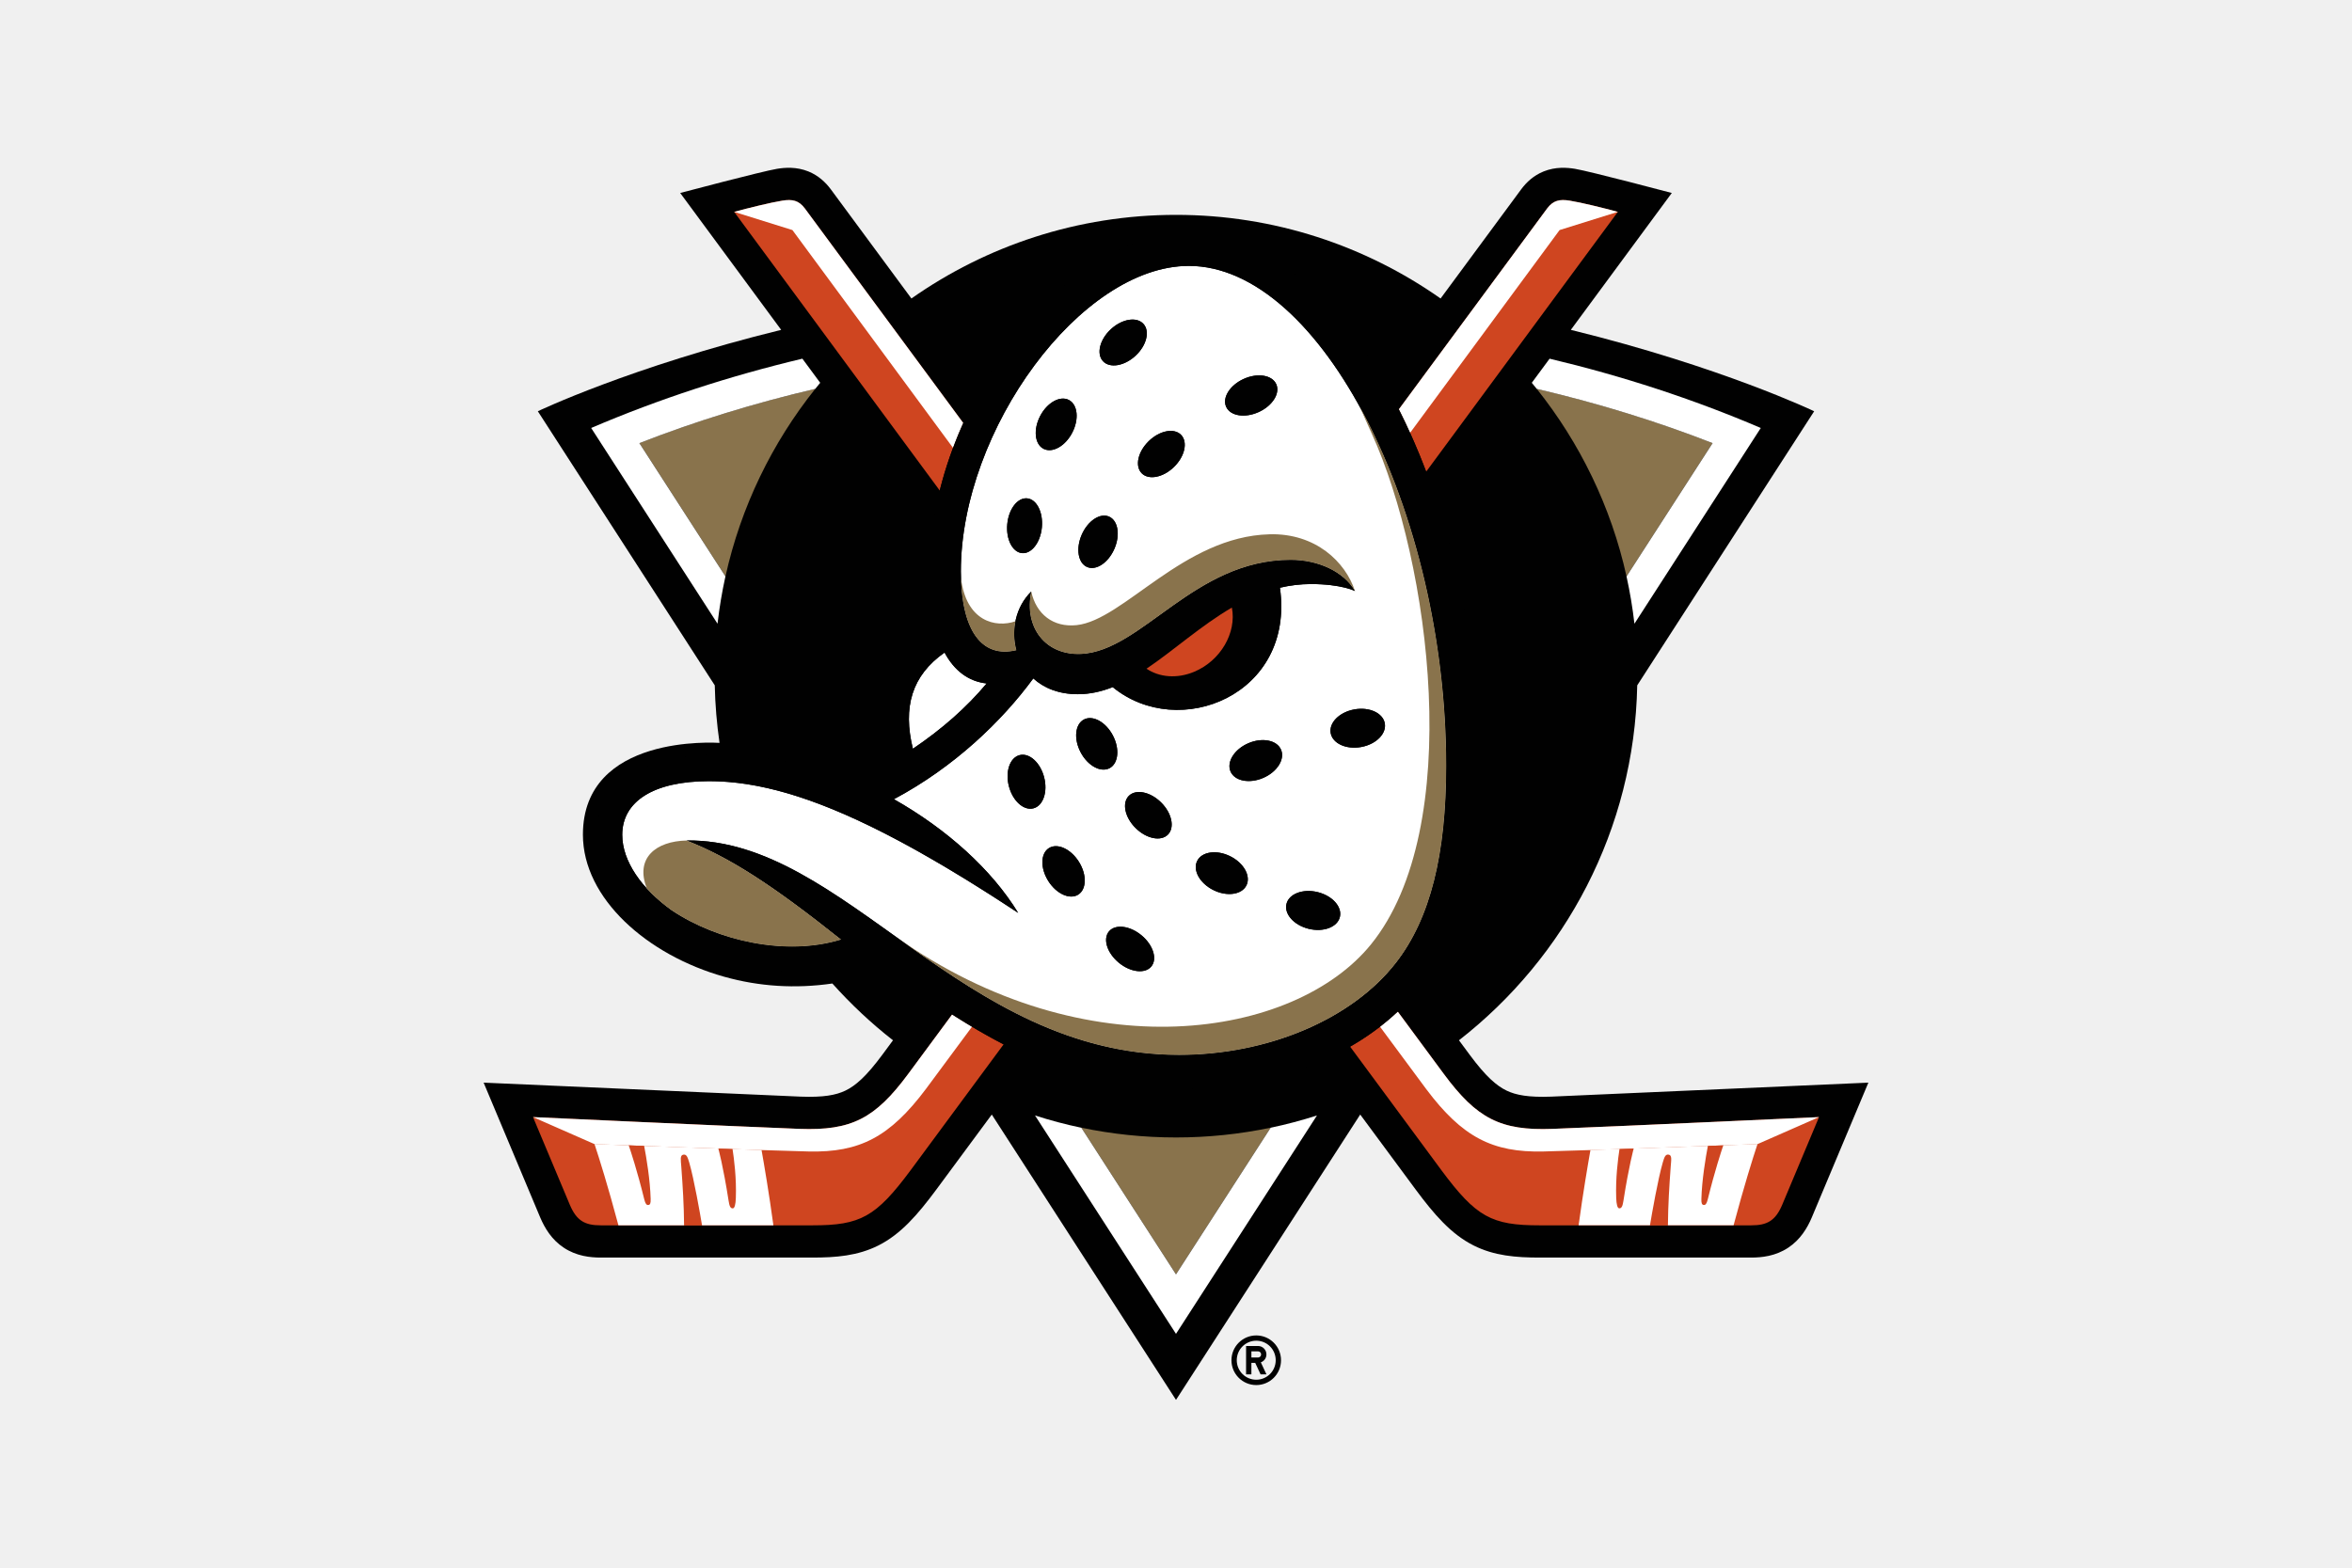
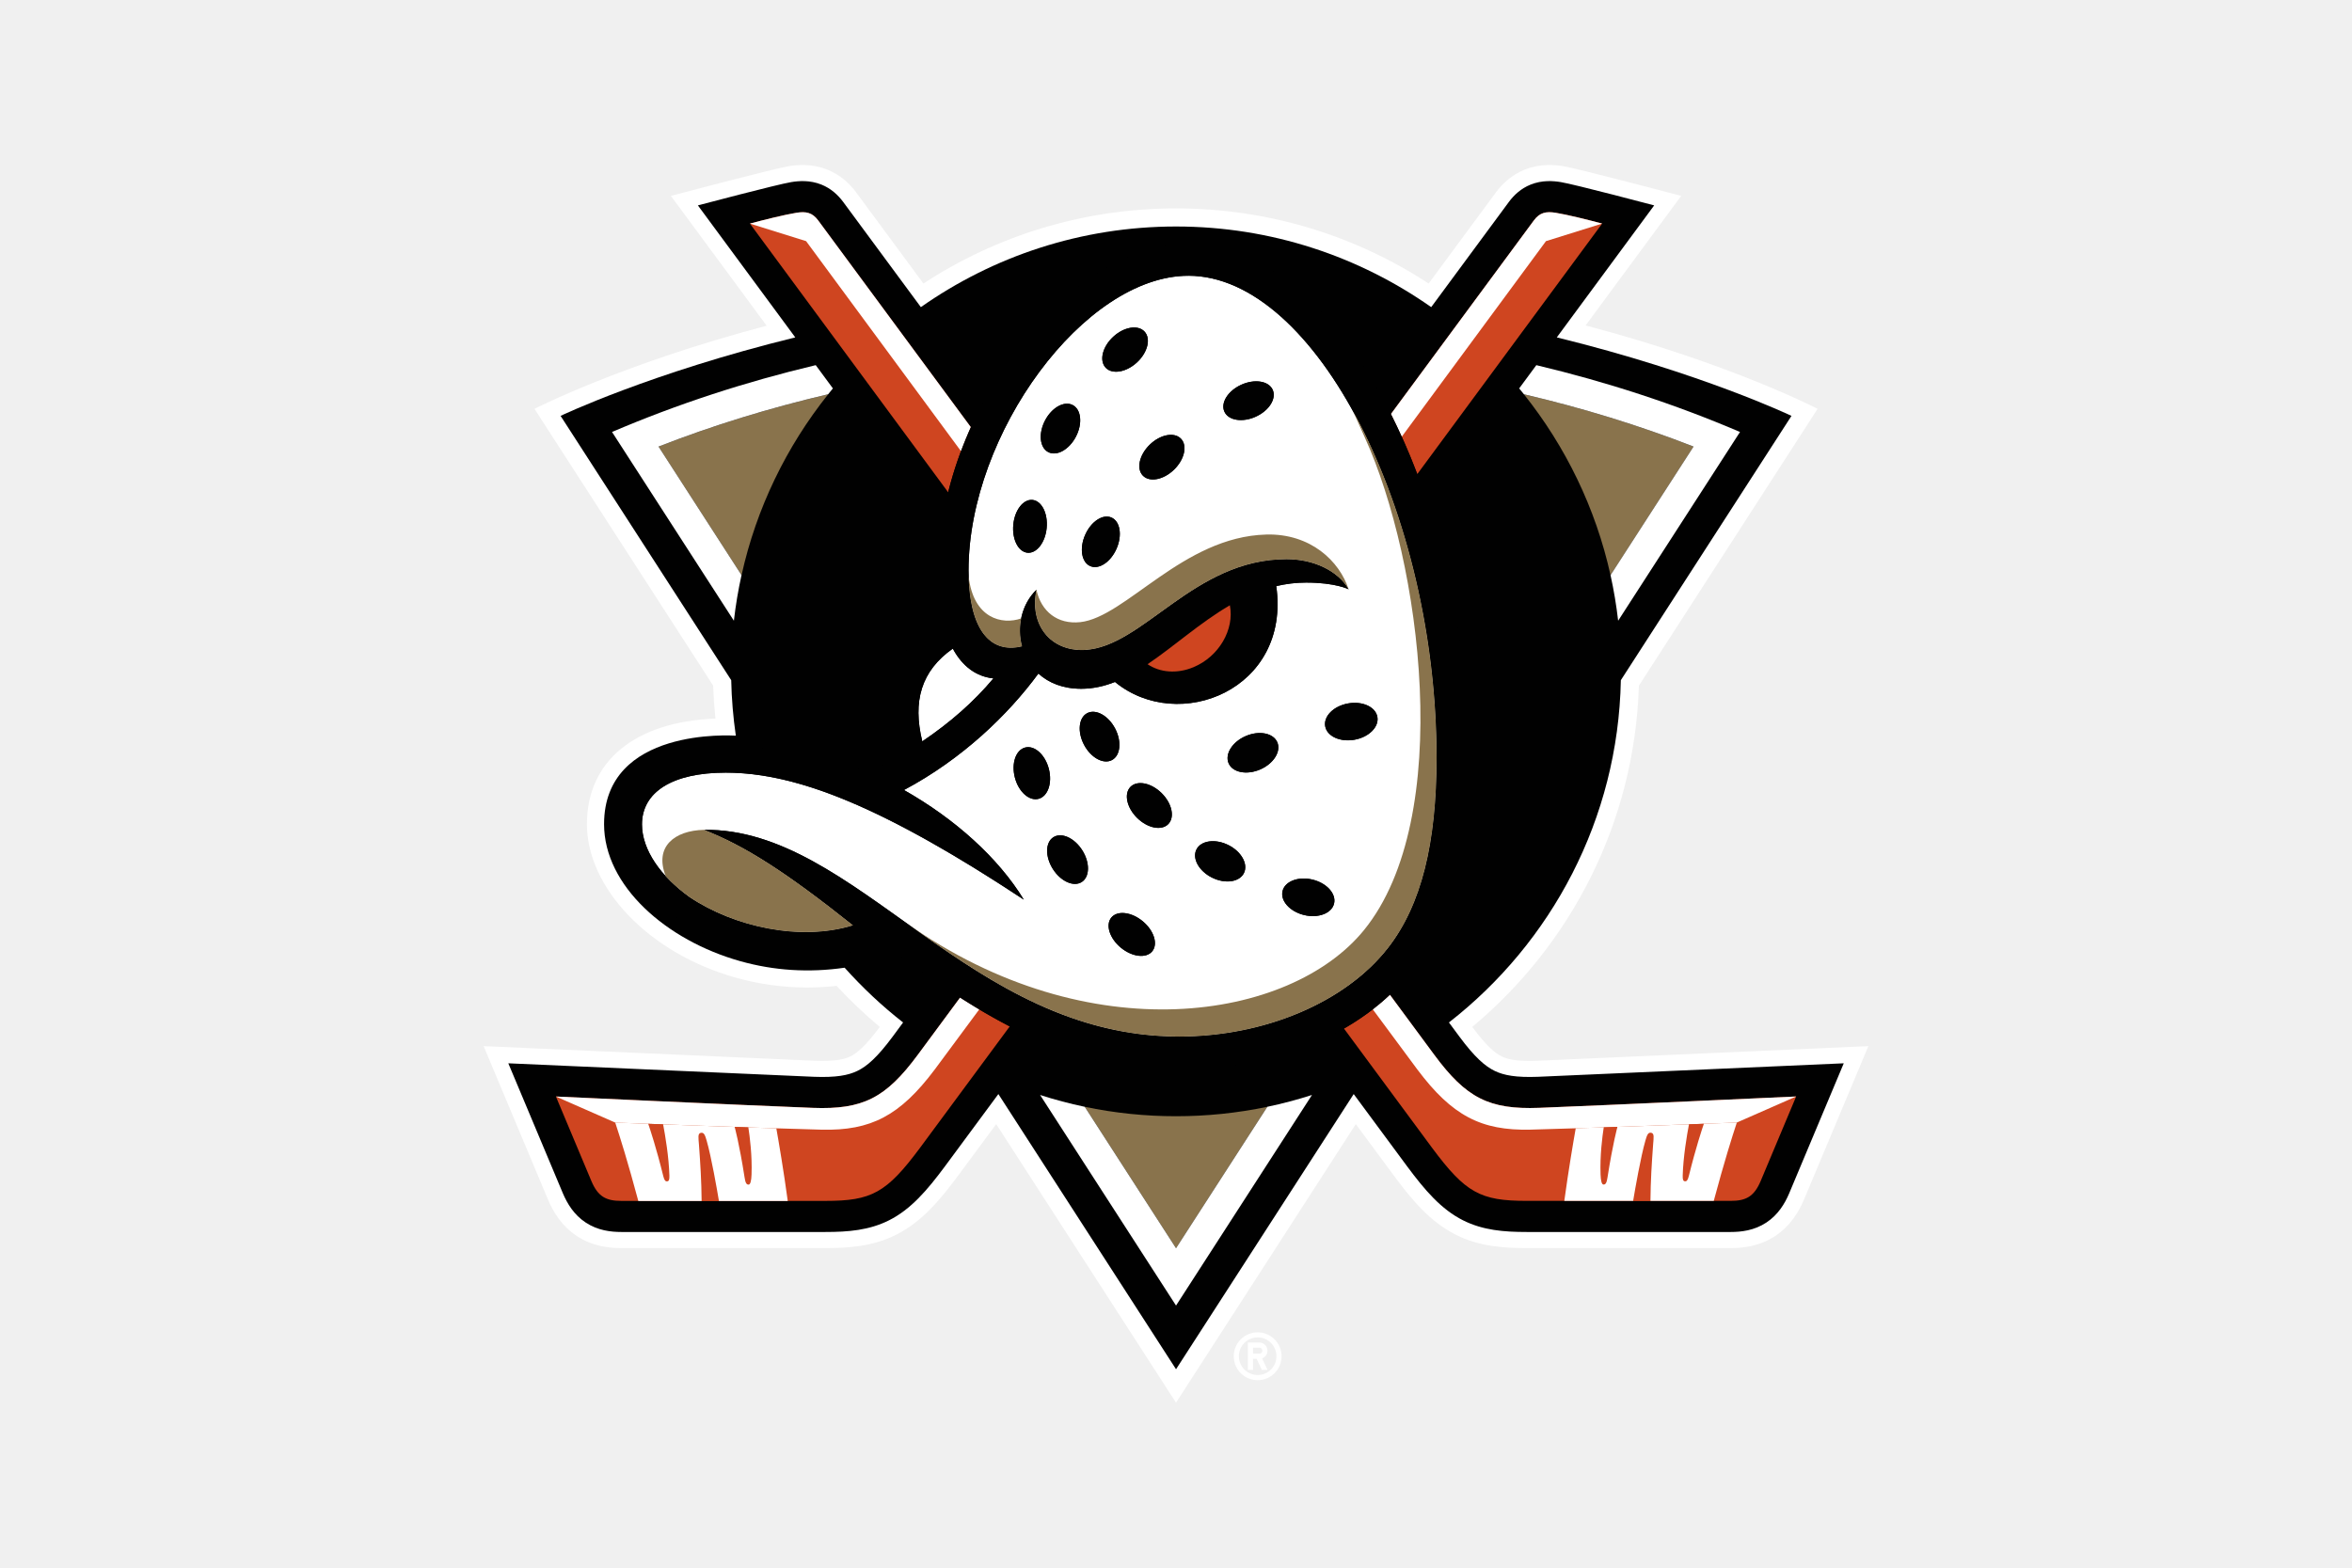
<svg xmlns="http://www.w3.org/2000/svg" viewBox="0 0 960 640">
-   <path fill="#010101" d="M633.197 447.695c-9.318.352-14.417-.615-18.256-2.461-4.146-1.993-8.542-5.817-15.062-14.623-.674-.908-2.168-2.93-4.381-5.919 43.354-33.772 71.617-86.078 72.76-144.905l72.218-111.895s-37.904-18.154-99.323-33.23l41.215-55.882s-33.611-8.893-39.516-9.86c-3.164-.513-7.868-.923-12.805 1.07-4.059 1.64-7.004 4.395-9.143 7.281-.205.279-13.04 17.656-32.907 44.585C557.404 100.362 520.145 87.718 480 87.718s-77.405 12.644-107.997 34.138c-19.868-26.93-32.702-44.306-32.908-44.585-2.153-2.886-5.084-5.64-9.142-7.282-4.938-1.992-9.641-1.582-12.806-1.07-5.919.968-39.515 9.861-39.515 9.861l41.215 55.882c-61.42 15.076-99.323 33.23-99.323 33.23l72.217 111.895c.162 7.956.836 15.794 1.949 23.487-1.421-.059-55.764-3.678-55.764 37.479 0 26.08 26.3 49.185 57.654 57.991 14.271 4.015 29.054 4.952 44.16 2.769 7.546 8.425 15.809 16.205 24.747 23.179a1181 1181 0 0 0-4.367 5.919c-6.519 8.806-10.915 12.645-15.061 14.623-3.839 1.846-8.938 2.813-18.256 2.461L197.4 441.981l23.091 55.032c1.875 4.395 4.688 9.099 9.641 12.366 5.157 3.414 10.71 4.015 15.105 4.015h86.342c9.641 0 18.52-.704 26.944-4.938 9.26-4.659 16.161-12.732 23.707-22.901a17913 17913 0 0 0 22.578-30.548L480 571.502l75.192-116.495a25622 25622 0 0 0 22.578 30.548c7.56 10.183 14.446 18.242 23.706 22.901 8.425 4.234 17.304 4.938 26.945 4.938h86.341c4.41 0 9.949-.601 15.106-4.015 4.952-3.282 7.78-7.971 9.641-12.366l23.091-55.032z" />
-   <path fill="#89734c" d="M627.232 158.728c24.922 5.817 48.877 13.216 71.792 22.154l-35.134 54.431c-6.3-28.468-19.062-54.534-36.658-76.585M479.998 464.363c-13.23 0-26.153-1.378-38.636-3.986l38.636 59.867 38.636-59.867a188.6 188.6 0 0 1-38.636 3.986M332.764 158.728c-24.922 5.817-48.877 13.216-71.792 22.154l35.134 54.431c6.3-28.468 19.062-54.534 36.658-76.585" />
-   <path fill="#fff" d="M632.476 146.426c29.67 7.062 58.475 16.424 86.21 28.292l-51.573 79.911a190 190 0 0 0-3.224-19.297l35.135-54.431c-22.901-8.937-46.856-16.322-71.793-22.153a161 161 0 0 0-2.007-2.476c2.476-3.356 4.908-6.652 7.267-9.846zM518.633 460.397l-38.636 59.867-38.636-59.867a185 185 0 0 1-18.901-5.011l57.537 89.156 57.537-89.156a189 189 0 0 1-18.915 5.011zM296.105 235.332l-35.135-54.431c22.901-8.937 46.856-16.322 71.793-22.153.66-.835 1.334-1.656 2.008-2.476-2.477-3.356-4.909-6.652-7.268-9.846-29.669 7.062-58.474 16.424-86.21 28.292l51.574 79.911a190 190 0 0 1 3.223-19.297z" />
-   <path fill="#cf4520" d="M570.958 167.104c34.505-46.754 59.72-80.936 60.497-81.962 2.49-3.355 5.157-3.897 9.274-3.223 4.894.791 13.655 2.974 19.618 4.571 0 0-33.757 45.772-78.239 106.064-3.385-8.938-7.121-17.45-11.15-25.45m-177.797 5.582c-36.6-49.596-63.822-86.474-64.614-87.544-2.49-3.355-5.157-3.897-9.274-3.223-4.894.791-13.655 2.974-19.619 4.571 0 0 36.673 49.714 83.91 113.756 2.359-9.45 5.612-18.71 9.597-27.56m240.535 288.17c-21.201.806-30.871-4.161-44.379-22.417-2.477-3.341-9.143-12.366-18.813-25.465-5.758 5.421-12.293 10.198-19.443 14.3 19.765 26.783 33.596 45.508 37.259 50.446 14.227 19.164 20.498 22.519 40.102 22.519h86.341c6.506 0 9.89-1.86 12.659-8.366 2.77-6.52 15.033-35.823 15.033-35.823s-83.206 3.839-108.744 4.806zm-245.062-46.71-17.949 24.293c-13.508 18.241-23.178 23.208-44.379 22.417-25.538-.967-108.745-4.806-108.745-4.806s12.264 29.318 15.033 35.823c2.769 6.52 6.154 8.366 12.659 8.366h86.342c19.589 0 25.86-3.355 40.101-22.519 3.707-4.996 17.817-24.088 37.948-51.369-6.754-3.487-13.729-7.546-21.01-12.205" />
-   <path fill="#fff" d="m323.434 93.919-23.78-7.429c5.964-1.597 14.725-3.78 19.619-4.571 4.117-.674 6.784-.132 9.274 3.223.806 1.07 28.014 37.948 64.614 87.544a170 170 0 0 0-4.176 10.154zm252.11 82.782c35.266-47.838 61.024-82.782 61.024-82.782l23.779-7.429c-5.963-1.597-14.724-3.78-19.618-4.571-4.117-.674-6.784-.132-9.274 3.223-.762 1.04-25.992 35.208-60.497 81.962a235 235 0 0 1 4.586 9.611zm-186.91 237.445-17.949 24.293c-13.508 18.241-23.178 23.208-44.379 22.417-25.509-.967-108.627-4.791-108.745-4.806l25.113 11.033s67.603 2.549 87.412 3.003c20.746.469 33.083-5.86 47.808-25.479 1.817-2.417 8.586-11.575 18.842-25.45a291 291 0 0 1-8.102-5.011m245.062 46.71c-21.201.806-30.871-4.161-44.379-22.417-2.477-3.341-9.143-12.366-18.813-25.465a101 101 0 0 1-7.238 6.168c10.256 13.89 17.04 23.048 18.857 25.465 14.71 19.619 27.046 25.948 47.808 25.479 19.809-.454 87.411-3.003 87.411-3.003l25.113-11.033c-.117 0-83.221 3.839-108.744 4.806z" />
-   <path fill="#cf4520" d="M681.944 476.23c-.616 8.337-1.07 15.56-1.143 24h-7.34c.791-4.747 3.223-18.74 5.215-25.611.674-2.301 1.114-3.473 2.432-3.224 1.392.249 1.026 2.11.821 4.835zm-21.069 17.084c1.069.088 1.435-1.04 1.758-3.121 2.227-14.373 4.176-21.259 4.176-21.259l-.074-.029c-1.919.073-3.824.131-5.714.19-.63 3.985-1.655 11.897-1.362 19.956.102 2.666.498 4.19 1.201 4.263zm33.566-3.853c-.058 1.861.235 2.373.909 2.476.762.117 1.245-.469 1.685-2.242 2.915-11.838 5.641-20.043 6.359-22.109-1.964.073-4.074.146-6.301.234-.908 4.821-2.432 13.846-2.652 21.641m-401.233-20.513s1.934 6.887 4.175 21.26c.323 2.066.689 3.209 1.758 3.121.704-.059 1.114-1.597 1.202-4.264.293-8.044-.733-15.97-1.363-19.955-1.89-.059-3.795-.132-5.714-.191l-.073.029zm-28.556 22.989c.674-.103.967-.615.908-2.476-.22-7.795-1.729-16.82-2.652-21.641-2.227-.088-4.351-.161-6.3-.234.718 2.066 3.443 10.271 6.359 22.109.439 1.773.923 2.359 1.685 2.242m16.673-17.318c-.674-2.301-1.113-3.473-2.432-3.224-1.392.249-1.026 2.11-.821 4.835.616 8.337 1.07 15.56 1.143 24h7.341c-.791-4.747-3.224-18.74-5.216-25.611z" />
-   <path fill="#fff" d="M310.835 469.483c1.04 5.875 3.047 17.597 4.835 30.739h-29.127c-.792-4.747-3.224-18.739-5.216-25.611-.674-2.3-1.114-3.472-2.433-3.223-1.391.249-1.025 2.109-.82 4.835.615 8.337 1.07 15.56 1.143 23.999h-26.798c-4.337-16.205-7.765-27.149-9.773-33.186h.044s5.553.235 13.934.542c.718 2.095 3.458 10.3 6.359 22.11.439 1.772.923 2.359 1.685 2.241.674-.102.967-.615.908-2.476-.22-7.795-1.729-16.82-2.652-21.64 8.938.322 19.794.718 30.358 1.084l-.073.029s1.934 6.886 4.176 21.26c.322 2.066.688 3.208 1.758 3.121.703-.059 1.113-1.597 1.201-4.264.293-8.044-.732-15.97-1.348-19.956 4.103.147 8.103.279 11.854.396zm406.493-2.432-13.933.513c-.718 2.095-3.458 10.3-6.359 22.109-.44 1.773-.923 2.359-1.685 2.242-.674-.103-.967-.616-.909-2.477.22-7.794 1.729-16.82 2.652-21.64-8.937.322-19.794.718-30.358 1.084l.074.029s-1.934 6.887-4.176 21.26c-.322 2.066-.689 3.209-1.758 3.121-.704-.059-1.114-1.597-1.202-4.264-.293-8.044.733-15.97 1.348-19.955-4.102.146-8.102.278-11.853.395-1.04 5.876-3.047 17.597-4.835 30.739h29.127c.792-4.747 3.224-18.739 5.216-25.611.674-2.3 1.114-3.472 2.432-3.223 1.392.249 1.026 2.11.821 4.835-.615 8.337-1.07 15.56-1.143 23.999h26.798c4.337-16.204 7.765-27.149 9.772-33.186h-.043zM485.22 108.542c-44.043 0-93.038 66.841-93.038 124.715 0 24 8.439 35.633 22.652 32.175-2.242-8.336-.22-17.743 6.08-23.941-3.092 14.725 5.875 26.183 20.424 25.48 24.791-1.202 46.124-38.417 85.448-38.417 11.341 0 21.67 4.82 26.256 12.718-.029 0-5.45-2.843-17.977-2.843-4.425 0-8.616.557-12.645 1.495 6.198 43.852-41.347 62.694-68.247 40.585-4.586 1.817-9.318 2.886-14.271 2.886-7.809 0-13.86-2.534-18.153-6.446-12.718 17.347-32.16 36.145-56.892 49.317 21.64 12.249 39.911 28.703 50.724 46.402-58.885-38.885-95.748-53.772-126.165-53.772-22.71 0-35.442 8.293-35.442 21.919 0 10.784 7.97 22.08 20.146 30.798 18.71 12.527 46.738 18.857 69.17 11.941-28.351-22.593-45.904-33.786-63.061-40.438 64.702-.835 111.602 87.529 201.035 87.529 36.233 0 70.562-14.505 88.525-37.626 14.095-18.138 20.483-44.35 20.483-80.437 0-103.822-51.134-204.055-105.052-204.055zM425.251 215.28c-.572 6.168-4.205 10.886-8.103 10.519s-6.593-5.655-6.021-11.838c.571-6.168 4.205-10.872 8.102-10.52 3.897.366 6.593 5.656 6.022 11.839m12.395-38.637c-2.857 5.494-8.102 8.439-11.721 6.564s-4.235-7.853-1.377-13.362c2.857-5.495 8.102-8.44 11.721-6.564s4.234 7.853 1.377 13.362m17.186 47.442c-2.49 5.685-7.472 8.982-11.149 7.37-3.678-1.612-4.63-7.516-2.154-13.186 2.491-5.685 7.472-8.982 11.15-7.37s4.63 7.516 2.153 13.186m-4.63-76.643c-2.769-3.003-1.333-8.835 3.224-13.054 4.557-4.205 10.49-5.187 13.26-2.198 2.769 3.003 1.333 8.835-3.224 13.054-4.556 4.205-10.49 5.187-13.26 2.198m28.967 43.193c-4.44 4.323-10.344 5.466-13.187 2.55s-1.553-8.791 2.901-13.113c4.44-4.323 10.344-5.466 13.187-2.55s1.538 8.791-2.901 13.113m34.592-22.431c-5.641 2.564-11.589 1.626-13.289-2.11s1.495-8.835 7.135-11.399c5.641-2.564 11.59-1.627 13.289 2.11 1.7 3.736-1.494 8.835-7.135 11.399m-91.939 161.784c-3.97 1.04-8.454-2.989-10.021-8.982s.381-11.692 4.336-12.732c3.971-1.04 8.454 2.989 10.022 8.981 1.568 5.993-.381 11.692-4.337 12.733m18.256 35.237c-3.443 2.169-8.923-.337-12.219-5.582-3.297-5.246-3.18-11.253.278-13.421 3.443-2.169 8.923.337 12.22 5.582 3.296 5.245 3.179 11.253-.279 13.421m.997-58.094c-2.887-5.48-2.301-11.472 1.318-13.392s8.908.982 11.809 6.462c2.887 5.48 2.301 11.472-1.318 13.391s-8.908-.981-11.809-6.461m28.849 87.427c-2.55 3.091-8.498 2.403-13.275-1.553-4.776-3.942-6.578-9.656-4.029-12.747 2.549-3.092 8.498-2.403 13.274 1.553 4.777 3.941 6.579 9.655 4.03 12.747m6.769-53.845c-2.857 2.901-8.762 1.714-13.172-2.652-4.41-4.352-5.656-10.242-2.799-13.143s8.762-1.714 13.172 2.652c4.41 4.352 5.656 10.242 2.799 13.143m32.057 20.732c-1.89 3.809-7.926 4.674-13.479 1.919-5.553-2.754-8.513-8.073-6.623-11.897 1.89-3.809 7.927-4.674 13.48-1.919 5.553 2.754 8.512 8.073 6.622 11.897m6.872-43.882c-5.685 2.462-11.663 1.289-13.362-2.608-1.685-3.897 1.553-9.069 7.238-11.531 5.684-2.461 11.662-1.289 13.362 2.608 1.685 3.898-1.553 9.07-7.238 11.531m31.266 56.805c-1.011 4.131-6.71 6.285-12.732 4.805-6.022-1.479-10.08-6.021-9.055-10.168 1.011-4.132 6.711-6.285 12.733-4.806s10.08 6.022 9.054 10.169m8.674-69.405c-6.095 1.098-11.663-1.451-12.424-5.685-.762-4.235 3.56-8.571 9.655-9.67s11.663 1.436 12.425 5.685c.761 4.234-3.561 8.571-9.656 9.67m-182.954.703c-4.176-17.011-.44-29.904 12.922-39.281 4.015 7.487 9.861 11.824 17.187 12.615-8.22 9.831-18.212 18.637-30.109 26.666" />
-   <path fill="#010101" d="M484.549 95.182c-49.786 0-105.301 70.533-105.301 139.103 0 7.121.601 13.479 1.758 19.018-20.937 13.157-28.453 34.856-21.435 60.453a256 256 0 0 1-9.421 5.084c-17.289-5.788-27.97-8.103-42.959-10.037-19.135-2.109-39.398-.146-51.896 8.777-3.868 2.769-6.798 6.095-8.776 9.934-1.963 3.824-3.033 8.234-3.033 13.259 0 5.729 1.319 11.077 3.663 16.044 3.209 6.784 8.381 12.908 14.93 18.285 9.231 8 21.362 14.491 35.003 18.33 16.732 4.703 40.497 4 59.075-1.597 1.377.849 2.872 1.773 4.527 2.769 48.395 36.424 81.258 49.977 120.612 49.977 42.754 0 80.262-16.351 100.613-44.497 14.3-19.78 22.534-48.234 22.036-88.453-1.407-112.774-55.046-216.405-119.396-216.405zm-99.016 171.234c4.015 7.487 9.861 11.824 17.187 12.615-8.22 9.832-18.212 18.637-30.109 26.666-4.176-17.01-.44-29.904 12.922-39.281m184.259 126.62c-17.948 23.121-52.277 37.626-88.525 37.626-89.433 0-136.333-88.379-201.035-87.53 17.157 6.652 34.71 17.846 63.061 40.439-22.417 6.916-50.46.586-69.17-11.941-12.161-8.718-20.146-20.014-20.146-30.798 0-13.626 12.732-21.919 35.442-21.919 19.765 0 42.255 6.286 71.72 21.348 15.897 8.117 33.815 18.783 54.445 32.409-10.813-17.684-29.084-34.138-50.724-46.402 24.732-13.157 44.175-31.97 56.892-49.303 4.293 3.912 10.33 6.447 18.154 6.447 4.952 0 9.684-1.084 14.27-2.886 26.901 22.109 74.445 3.282 68.247-40.586 4.03-.937 8.22-1.494 12.645-1.494 12.541 0 17.962 2.842 17.977 2.842-4.586-7.897-14.915-12.717-26.256-12.717-39.324 0-60.657 37.215-85.448 38.417-14.549.703-23.501-10.755-20.424-25.48-6.3 6.198-8.322 15.604-6.08 23.941-14.212 3.458-22.652-8.176-22.652-32.175 0-57.874 49.01-124.715 93.038-124.715 53.918 0 105.052 100.232 105.052 204.054 0 36.072-6.388 62.284-20.483 80.438z" />
-   <path fill="#cf4520" d="M487.377 274.268c-7.048 2.93-14.227 2.212-19.414-1.275 11.194-7.531 22.256-17.626 34.842-24.952 2.007 10.256-4.601 21.728-15.428 26.227" />
-   <path fill="#010101" d="M425.257 215.293c-.571 6.168-4.205 10.871-8.102 10.52-3.898-.367-6.593-5.656-6.022-11.839.571-6.168 4.205-10.872 8.102-10.52 3.898.366 6.594 5.656 6.022 11.839m11.018-51.999c-3.619-1.876-8.864 1.055-11.721 6.564-2.857 5.494-2.242 11.487 1.377 13.362s8.864-1.055 11.721-6.564c2.857-5.494 2.242-11.487-1.377-13.362m30.402-31.091c-2.769-3.004-8.703-2.022-13.26 2.198-4.542 4.205-5.992 10.051-3.223 13.054s8.703 2.022 13.26-2.197c4.556-4.205 5.992-10.051 3.223-13.055m-13.992 78.709c-3.678-1.612-8.659 1.699-11.15 7.37-2.491 5.684-1.524 11.589 2.154 13.186 3.677 1.612 8.659-1.699 11.15-7.37 2.49-5.685 1.523-11.589-2.154-13.186m29.391-33.377c-2.842-2.915-8.747-1.773-13.186 2.55-4.44 4.322-5.744 10.197-2.901 13.113s8.747 1.773 13.186-2.549c4.439-4.323 5.743-10.198 2.901-13.114m38.841-20.717c-1.699-3.736-7.648-4.674-13.289-2.11s-8.835 7.677-7.135 11.399c1.7 3.736 7.648 4.674 13.289 2.11s8.835-7.678 7.135-11.399m-68.291 223.453c-2.549 3.091-.747 8.791 4.029 12.747 4.777 3.941 10.725 4.644 13.275 1.553 2.549-3.092.747-8.791-4.029-12.747-4.777-3.942-10.725-4.645-13.275-1.553m-24.483-34.036c-3.443 2.168-3.575 8.175-.278 13.421s8.762 7.75 12.22 5.582c3.443-2.168 3.575-8.176.278-13.421s-8.762-7.751-12.22-5.582m-11.999-37.948c-3.971 1.04-5.905 6.74-4.337 12.732 1.568 5.993 6.051 10.022 10.022 8.982s5.904-6.74 4.337-12.733c-1.568-5.992-6.052-10.021-10.022-8.981m72.496 43.193c-1.89 3.81 1.069 9.143 6.622 11.897 5.553 2.755 11.59 1.89 13.48-1.919s-1.07-9.143-6.623-11.897c-5.553-2.755-11.589-1.89-13.479 1.919m36.453 17.538c-1.011 4.132 3.048 8.689 9.055 10.168 6.022 1.48 11.721-.674 12.732-4.805 1.011-4.132-3.048-8.689-9.055-10.169-6.022-1.479-11.721.674-12.732 4.806m-64.35-44.087c-2.857 2.901-1.611 8.777 2.799 13.143 4.41 4.351 10.3 5.538 13.172 2.652s1.611-8.777-2.799-13.143c-4.41-4.351-10.3-5.538-13.172-2.652m-18.329-31.179c-3.619 1.92-4.22 7.912-1.319 13.392 2.887 5.48 8.176 8.366 11.81 6.461 3.619-1.919 4.219-7.911 1.318-13.391-2.886-5.48-8.175-8.366-11.809-6.462m80.452 12.293c-1.685-3.897-7.677-5.069-13.362-2.608-5.685 2.462-8.923 7.619-7.238 11.531 1.685 3.897 7.677 5.07 13.362 2.608 5.685-2.461 8.923-7.619 7.238-11.531m42.358-10.74c-.762-4.234-6.33-6.783-12.425-5.684s-10.417 5.421-9.655 9.67c.762 4.234 6.329 6.783 12.424 5.685s10.418-5.422 9.656-9.671" />
-   <path fill="#89734c" d="M274.136 371.63c18.71 12.527 46.738 18.857 69.155 11.941-28.35-22.593-45.903-33.787-63.06-40.439-12.527.279-21.142 7.15-16.205 19.619 2.872 3.15 6.286 6.139 10.095 8.879zm207.144 59.032c36.234 0 70.562-14.506 88.525-37.626 14.095-18.139 20.483-44.351 20.483-80.438 0-54.577-14.124-108.159-35.369-146.707a825 825 0 0 0 4.996 11.164c23.809 52.307 38.314 160.978-.395 208.567-31.135 38.256-116.099 51.911-193.68-3.062 32.512 23.223 67.984 48.102 115.426 48.102zm36.849-212.538c-35.149.923-59.471 35.032-78.694 37.083-9.553 1.011-16.497-4.468-18.519-13.699-3.092 14.725 5.875 26.183 20.424 25.479 24.791-1.201 46.123-38.416 85.448-38.416 11.34 0 21.67 4.82 26.256 12.717-3.839-11.838-16-23.677-34.915-23.179zm-103.294 47.325c-13.728 3.341-22.065-7.385-22.622-29.728 2.022 18.051 14.227 20.688 22.241 17.919a25.75 25.75 0 0 0 .381 11.809" />
-   <path fill="#010101" d="M512.758 545.182c-5.596 0-10.124 4.542-10.124 10.139s4.528 10.124 10.124 10.124 10.11-4.527 10.11-10.124-4.513-10.139-10.11-10.139m0 18.08c-4.41 0-7.955-3.561-7.955-7.956s3.545-7.971 7.955-7.971 7.942 3.561 7.942 7.971-3.561 7.956-7.942 7.956" />
-   <path fill="#010101" d="M516.908 552.935c0-1.89-1.538-3.443-3.428-3.443h-4.879v11.575h2.168v-4.689h1.554l2.197 4.689h2.388l-2.285-4.894a3.43 3.43 0 0 0 2.285-3.238m-3.428 1.26h-2.711v-2.52h2.711c.703 0 1.26.557 1.26 1.26a1.25 1.25 0 0 1-1.26 1.26" />
+   <path fill="#fff" d="M627.517 433.045c-8.506.325-12.194-.622-14.511-1.738-2.558-1.23-6.02-3.885-12.082-12.08 40.186-33.528 66.298-83.403 68.008-139.31l72.939-113.003s-35.254-18.395-94.685-34.05a195631 195631 0 0 0 39.013-52.899s-41.952-11.105-48.07-12.108c-3.49-.565-9.453-1.173-15.868 1.427-5.313 2.147-9.029 5.708-11.629 9.183-.184.24-10.767 14.596-27.511 37.273-29.673-19.385-65.097-30.66-103.107-30.66s-73.434 11.275-103.107 30.66a62698 62698 0 0 0-27.511-37.273c-2.586-3.475-6.316-7.036-11.629-9.183-6.415-2.6-12.363-1.992-15.868-1.427-6.118 1.003-48.07 12.108-48.07 12.108s15.373 20.84 39.098 53.012c-59.276 15.626-94.77 33.937-94.77 33.937l72.939 113.003c.141 4.52.466 8.986.918 13.436-32.852 1.286-52.45 17.35-52.45 43.12s24.953 52.588 60.688 62.633a107.8 107.8 0 0 0 29.263 4.041c3.943 0 7.97-.24 11.968-.664a189.5 189.5 0 0 0 17.606 16.743c-6.061 8.181-9.523 10.851-12.081 12.08-2.317 1.116-5.991 2.05-14.511 1.738.042 0-135.097-5.962-135.097-5.962l26.268 62.62c2.062 4.874 5.454 10.709 11.727 14.863 6.543 4.323 13.41 4.959 18.2 4.959h83.268c9.524 0 19.386-.65 28.938-5.454 10.442-5.255 17.875-14.2 25.194-24.033 2.035-2.726 7.503-10.144 15.614-21.122L480 572.637l73.391-113.723c8.111 10.978 13.579 18.381 15.614 21.122 7.305 9.848 14.737 18.778 25.194 24.033 9.551 4.804 19.414 5.454 28.938 5.454h83.268c4.79 0 11.657-.636 18.199-4.959 6.274-4.154 9.665-9.989 11.728-14.863l26.268-62.619s-135.14 5.962-135.097 5.962z" />
+   <path fill="#010101" d="M627.757 439.598c-8.987.339-13.904-.593-17.606-2.373-3.999-1.922-8.238-5.61-14.526-14.101-.65-.876-2.091-2.826-4.225-5.708 41.811-32.567 69.068-83.007 70.17-139.734l69.647-107.902s-36.555-17.505-95.788-32.044l39.748-53.888s-32.414-8.576-38.109-9.508c-3.052-.495-7.587-.89-12.349 1.03-3.914 1.583-6.754 4.24-8.817 7.023-.198.268-12.576 17.025-31.736 42.994-29.504-20.727-65.436-32.92-104.153-32.92s-74.648 12.193-104.152 32.92c-19.16-25.969-31.538-42.726-31.736-42.994-2.077-2.783-4.903-5.44-8.817-7.022-4.762-1.922-9.297-1.526-12.349-1.031-5.709.932-38.109 9.508-38.109 9.508l39.748 53.888c-59.233 14.539-95.788 32.044-95.788 32.044l69.647 107.902c.156 7.672.806 15.23 1.879 22.649-1.37-.057-53.778-3.547-53.778 36.14 0 25.15 25.363 47.432 55.601 55.923 13.763 3.87 28.02 4.776 42.588 2.67 7.277 8.124 15.246 15.627 23.866 22.352a1071 1071 0 0 0-4.211 5.708c-6.288 8.492-10.527 12.193-14.526 14.1-3.702 1.78-8.619 2.713-17.606 2.374l-124.796-5.51 22.269 53.068c1.809 4.239 4.522 8.774 9.297 11.925 4.974 3.292 10.33 3.87 14.569 3.87h83.268c9.297 0 17.86-.678 25.985-4.76 8.93-4.493 15.585-12.278 22.862-22.084 2.529-3.406 10.315-13.932 21.774-29.459l72.515 112.338 72.516-112.337a25585 25585 0 0 0 21.774 29.458c7.291 9.82 13.932 17.59 22.862 22.083 8.125 4.083 16.688 4.761 25.985 4.761h83.268c4.254 0 9.595-.579 14.569-3.87 4.775-3.165 7.503-7.686 9.297-11.925l22.269-53.068z" />
+   <path fill="#89734c" d="M622.006 160.967c24.035 5.608 47.138 12.743 69.237 21.361l-33.883 52.49c-6.076-27.453-18.384-52.589-35.354-73.852M480.014 455.694a182 182 0 0 1-37.261-3.844l37.261 57.73 37.261-57.73a182 182 0 0 1-37.261 3.843M338.022 160.967c-24.036 5.608-47.138 12.743-69.237 21.361l33.883 52.49c6.076-27.453 18.383-52.589 35.354-73.852" />
+   <path fill="#fff" d="M627.065 149.068c28.613 6.81 56.393 15.837 83.141 27.282l-49.738 77.059a183 183 0 0 0-3.108-18.607l33.883-52.49c-22.085-8.618-45.187-15.739-69.237-21.363a160 160 0 0 0-1.935-2.387c2.387-3.236 4.733-6.415 7.008-9.495zm-109.79 302.78-37.261 57.73-37.261-57.73a178 178 0 0 1-18.228-4.832l55.489 85.974 55.489-85.974a182 182 0 0 1-18.242 4.832zM302.668 234.803l-33.883-52.49c22.085-8.618 45.187-15.739 69.237-21.363a154 154 0 0 1 1.935-2.387c-2.388-3.236-4.733-6.415-7.008-9.495-28.613 6.81-56.393 15.838-83.141 27.283l49.738 77.059a183 183 0 0 1 3.108-18.607z" />
+   <path fill="#cf4520" d="M567.732 169.004c33.277-45.085 57.594-78.048 58.343-79.037 2.402-3.236 4.974-3.758 8.945-3.108 4.719.762 13.169 2.868 18.92 4.408 0 0-32.556 44.139-75.455 102.279-3.264-8.62-6.867-16.828-10.753-24.542M396.265 174.4c-35.297-47.827-61.55-83.389-62.313-84.42-2.402-3.236-4.974-3.758-8.945-3.108-4.719.763-13.169 2.868-18.92 4.408 0 0 35.368 47.938 80.923 109.695 2.275-9.113 5.412-18.042 9.255-26.576m231.972 277.871c-20.446.777-29.772-4.013-42.8-21.617-2.388-3.222-8.817-11.925-18.143-24.556-5.553 5.227-11.855 9.833-18.75 13.79 19.061 25.827 32.4 43.884 35.933 48.645 13.72 18.481 19.767 21.716 38.673 21.716h83.268c6.274 0 9.538-1.794 12.209-8.068 2.67-6.287 14.497-34.544 14.497-34.544s-80.244 3.701-104.873 4.634zm-236.352-45.029-17.31 23.426c-13.027 17.59-22.353 22.38-42.799 21.617-24.629-.933-104.873-4.634-104.873-4.634s11.827 28.271 14.497 34.545c2.671 6.287 5.935 8.067 12.208 8.067h83.269c18.891 0 24.939-3.235 38.673-21.716 3.575-4.818 17.182-23.228 36.597-49.535-6.514-3.362-13.24-7.276-20.262-11.77" />
+   <path fill="#fff" d="m329.02 98.444-22.933-7.164c5.751-1.54 14.201-3.645 18.92-4.408 3.971-.65 6.543-.127 8.945 3.109.777 1.03 27.016 36.594 62.313 84.42a164 164 0 0 0-4.027 9.79zm243.135 79.828c34.011-46.131 58.852-79.828 58.852-79.828l22.933-7.164c-5.75-1.54-14.2-3.645-18.92-4.408-3.97-.65-6.543-.127-8.945 3.109-.735 1.003-25.066 33.952-58.343 79.037a225 225 0 0 1 4.423 9.268zm-180.27 228.972-17.31 23.424c-13.027 17.591-22.353 22.38-42.799 21.617-24.601-.932-104.76-4.62-104.873-4.634l24.219 10.64s65.195 2.459 84.299 2.897c20.008.452 31.906-5.652 46.106-24.57 1.752-2.332 8.281-11.162 18.172-24.542a283 283 0 0 1-7.814-4.832m236.352 45.027c-20.446.777-29.772-4.012-42.8-21.617-2.388-3.22-8.817-11.925-18.143-24.556a97 97 0 0 1-6.98 5.95c9.891 13.394 16.433 22.224 18.186 24.555 14.186 18.919 26.083 25.023 46.106 24.57 19.103-.438 84.299-2.896 84.299-2.896l24.22-10.64c-.114 0-80.259 3.702-104.874 4.634z" />
+   <path fill="#cf4520" d="M674.753 467.12c-.593 8.04-1.031 15.005-1.102 23.143h-7.079c.763-4.577 3.109-18.07 5.03-24.696.65-2.22 1.074-3.35 2.346-3.11 1.342.242.989 2.036.791 4.664zm-20.304 16.474c1.031.085 1.384-1.003 1.695-3.009 2.148-13.86 4.027-20.5 4.027-20.5l-.07-.03c-1.851.071-3.688.128-5.511.184-.608 3.844-1.597 11.474-1.314 19.245.099 2.57.48 4.04 1.158 4.11zm32.371-3.716c-.056 1.795.226 2.29.876 2.388.735.113 1.201-.452 1.625-2.162 2.812-11.416 5.44-19.328 6.133-21.32-1.894.071-3.928.141-6.076.226-.876 4.648-2.346 13.352-2.558 20.868m-386.964-19.793s1.865 6.64 4.027 20.5c.311 1.992.664 3.094 1.696 3.01.678-.057 1.074-1.54 1.159-4.112.282-7.757-.707-15.4-1.315-19.244-1.822-.055-3.659-.126-5.51-.183l-.071.029zm-27.525 22.182c.65-.1.933-.593.876-2.388-.212-7.516-1.667-16.22-2.557-20.868-2.148-.085-4.197-.155-6.076-.226.692 1.992 3.32 9.904 6.132 21.32.424 1.71.89 2.275 1.625 2.162m16.08-16.7c-.65-2.22-1.074-3.35-2.346-3.11-1.342.242-.989 2.036-.791 4.664.594 8.039 1.032 15.005 1.102 23.143h7.079c-.763-4.578-3.108-18.071-5.03-24.697z" />
+   <path fill="#fff" d="M316.868 460.637c1.004 5.666 2.939 16.969 4.663 29.643h-28.09c-.763-4.578-3.109-18.071-5.03-24.697-.65-2.22-1.074-3.35-2.346-3.11-1.342.24-.989 2.035-.791 4.663.593 8.04 1.031 15.005 1.102 23.143h-25.844c-4.182-15.627-7.489-26.18-9.425-32.002h.043s5.355.226 13.437.523c.693 2.02 3.335 9.932 6.133 21.32.424 1.71.89 2.275 1.625 2.162.65-.099.932-.594.876-2.388-.212-7.516-1.668-16.22-2.558-20.868 8.62.311 19.09.692 29.278 1.045l-.071.03s1.865 6.64 4.027 20.5c.311 1.992.664 3.094 1.696 3.01.678-.057 1.074-1.54 1.158-4.112.283-7.757-.706-15.4-1.3-19.244 3.957.141 7.814.268 11.432.381zm392.023-2.36s-5.355.198-13.438.494c-.692 2.021-3.334 9.933-6.132 21.321-.424 1.71-.89 2.276-1.625 2.163-.65-.1-.933-.594-.876-2.388.212-7.517 1.667-16.22 2.558-20.868-8.62.31-19.09.692-29.278 1.045l.071.028s-1.865 6.64-4.027 20.5c-.311 1.993-.664 3.095-1.696 3.01-.678-.056-1.074-1.54-1.158-4.111-.283-7.756.706-15.4 1.299-19.243-3.956.14-7.813.268-11.431.38-1.003 5.666-2.939 16.97-4.663 29.642h28.091c.763-4.577 3.108-18.07 5.03-24.697.65-2.218 1.074-3.348 2.346-3.108 1.342.24.989 2.035.79 4.663-.592 8.04-1.031 15.004-1.101 23.142h25.844c4.182-15.626 7.489-26.18 9.424-32h-.042zM485.044 112.576c-42.475 0-89.725 64.456-89.725 120.265 0 23.143 8.138 34.36 21.845 31.027-2.162-8.04-.212-17.11 5.863-23.087-2.981 14.2 5.667 25.249 19.698 24.57 23.908-1.158 44.481-37.045 82.406-37.045 10.936 0 20.898 4.647 25.321 12.262-.028 0-5.257-2.74-17.338-2.74-4.267 0-8.308.536-12.194 1.441 5.977 42.287-39.875 60.457-65.817 39.136-4.423 1.753-8.987 2.785-13.763 2.785-7.531 0-13.367-2.445-17.507-6.217-12.265 16.729-31.015 34.856-54.867 47.558 20.87 11.81 38.49 27.678 48.918 44.746-56.788-37.498-92.339-51.853-121.673-51.853-21.902 0-34.181 7.997-34.181 21.137 0 10.398 7.687 21.292 19.429 29.698 18.044 12.08 45.075 18.183 66.708 11.514-27.342-21.786-44.27-32.58-60.816-38.995 62.398-.806 107.628 84.405 193.878 84.405 34.943 0 68.05-13.987 85.373-36.282 13.593-17.492 19.754-42.768 19.754-77.568 0-100.116-49.314-196.771-101.312-196.771zM427.21 215.505c-.551 5.948-4.055 10.498-7.814 10.144s-6.358-5.453-5.807-11.416c.551-5.948 4.055-10.483 7.814-10.144 3.758.353 6.358 5.453 5.807 11.416m11.954-37.273c-2.755 5.298-7.814 8.138-11.304 6.33-3.49-1.809-4.084-7.573-1.328-12.886 2.755-5.297 7.814-8.137 11.304-6.328 3.49 1.807 4.083 7.572 1.328 12.884m16.574 45.763c-2.402 5.482-7.206 8.661-10.753 7.107s-4.465-7.248-2.077-12.716c2.402-5.482 7.207-8.66 10.753-7.107 3.547 1.554 4.465 7.248 2.077 12.716m-4.465-73.922c-2.67-2.896-1.286-8.519 3.109-12.589 4.394-4.055 10.117-5 12.788-2.119 2.67 2.897 1.285 8.52-3.109 12.59-4.394 4.054-10.117 5.001-12.788 2.118m27.935 41.653c-4.281 4.168-9.975 5.27-12.717 2.458-2.741-2.811-1.497-8.477 2.798-12.645 4.281-4.168 9.976-5.27 12.717-2.458 2.741 2.81 1.484 8.477-2.798 12.645m33.361-21.618c-5.44 2.472-11.177 1.568-12.816-2.035-1.639-3.602 1.442-8.519 6.882-10.992 5.44-2.471 11.177-1.567 12.816 2.036s-1.442 8.519-6.882 10.992m-88.665 156.01c-3.83 1.004-8.154-2.882-9.665-8.66-1.512-5.779.367-11.275 4.182-12.279 3.829-1.003 8.153 2.883 9.665 8.661 1.512 5.78-.367 11.275-4.182 12.278m17.591 33.98c-3.32 2.091-8.605-.325-11.784-5.383s-3.066-10.85.268-12.941c3.321-2.091 8.606.325 11.785 5.383s3.066 10.85-.269 12.942m.975-56.035c-2.783-5.284-2.218-11.063 1.272-12.913s8.591.946 11.389 6.23c2.783 5.285 2.218 11.063-1.272 12.914s-8.591-.946-11.389-6.23m27.822 84.308c-2.458 2.98-8.195 2.317-12.801-1.498-4.607-3.8-6.345-9.311-3.886-12.292s8.195-2.317 12.802 1.498c4.606 3.8 6.344 9.31 3.885 12.292m6.528-51.923c-2.755 2.797-8.449 1.653-12.703-2.558-4.253-4.196-5.454-9.876-2.698-12.673s8.449-1.653 12.703 2.557c4.253 4.196 5.454 9.876 2.698 12.674m30.903 19.992c-1.823 3.673-7.645 4.507-13 1.85s-8.209-7.785-6.387-11.473c1.823-3.673 7.645-4.507 13-1.85s8.209 7.785 6.387 11.473m6.641-42.317c-5.483 2.374-11.248 1.243-12.887-2.515-1.625-3.758 1.498-8.746 6.98-11.119s11.248-1.243 12.887 2.516c1.625 3.758-1.498 8.745-6.98 11.119m30.153 54.778c-.975 3.985-6.47 6.062-12.279 4.635-5.807-1.427-9.721-5.807-8.732-9.806.975-3.984 6.486-6.061 12.279-4.634 5.807 1.427 9.721 5.807 8.732 9.805m8.365-66.915c-5.878 1.06-11.247-1.398-11.982-5.482-.735-4.083 3.433-8.265 9.312-9.325s11.247 1.385 11.982 5.482c.735 4.084-3.434 8.266-9.312 9.325m-176.441.68c-4.027-16.404-.424-28.837 12.463-37.88 3.871 7.22 9.509 11.402 16.574 12.165-7.927 9.48-17.564 17.972-29.037 25.715" />
+   <path fill="#010101" d="M484.38 99.677c-48.014 0-101.553 68.017-101.553 134.14 0 6.866.58 12.998 1.696 18.339-20.192 12.687-27.44 33.612-20.672 58.295a248 248 0 0 1-9.086 4.903c-16.673-5.581-26.974-7.813-41.429-9.678-18.454-2.035-37.995-.142-50.048 8.463-3.731 2.67-6.557 5.877-8.464 9.579-1.894 3.688-2.925 7.94-2.925 12.787 0 5.524 1.272 10.68 3.532 15.47 3.095 6.542 8.083 12.448 14.399 17.634 8.902 7.714 20.601 13.973 33.756 17.675 16.137 4.535 39.056 3.857 56.973-1.54 1.328.819 2.769 1.709 4.366 2.67 46.671 35.124 78.365 48.193 116.318 48.193 41.231 0 77.404-15.767 97.031-42.91 13.791-19.073 21.732-46.511 21.251-85.294-1.356-108.75-53.086-208.684-115.145-208.684zm-95.477 165.11c3.872 7.22 9.51 11.402 16.575 12.165-7.927 9.48-17.564 17.972-29.037 25.714-4.027-16.403-.424-28.837 12.462-37.88m177.699 122.115c-17.309 22.296-50.416 36.283-85.373 36.283-86.25 0-131.48-85.225-193.878-84.405 16.546 6.414 33.474 17.208 60.816 38.995-21.619 6.669-48.664.565-66.708-11.515-11.728-8.407-19.429-19.3-19.429-29.7 0-13.139 12.279-21.136 34.181-21.136 19.061 0 40.75 6.061 69.166 20.585 15.331 7.828 32.612 18.113 52.507 31.253-10.428-17.053-28.048-32.92-48.918-44.746 23.851-12.687 42.602-30.829 54.867-47.543 4.14 3.772 9.961 6.216 17.507 6.216 4.776 0 9.34-1.045 13.762-2.783 25.943 21.32 71.795 3.165 65.818-39.137 3.886-.904 7.927-1.44 12.194-1.44 12.095 0 17.324 2.74 17.338 2.74-4.423-7.615-14.385-12.264-25.321-12.264-37.925 0-58.499 35.887-82.406 37.046-14.032.678-22.665-10.37-19.698-24.57-6.076 5.977-8.026 15.047-5.864 23.087-13.706 3.334-21.845-7.884-21.845-31.027 0-55.809 47.265-120.265 89.726-120.265 51.998 0 101.312 96.655 101.312 196.772 0 34.785-6.161 60.062-19.754 77.567z" />
+   <path fill="#cf4520" d="M487.107 272.39c-6.797 2.826-13.72 2.133-18.722-1.23 10.795-7.263 21.463-16.997 33.601-24.062 1.936 9.891-4.437 20.953-14.879 25.291" />
+   <path fill="#010101" d="M427.21 215.505c-.551 5.949-4.055 10.484-7.814 10.145-3.758-.353-6.358-5.454-5.807-11.416.551-5.948 4.055-10.484 7.814-10.145 3.758.354 6.358 5.454 5.807 11.416m10.626-50.143c-3.49-1.808-8.549 1.017-11.304 6.33-2.756 5.298-2.162 11.077 1.328 12.885 3.49 1.809 8.549-1.017 11.304-6.33 2.755-5.299 2.162-11.077-1.328-12.886m29.32-29.981c-2.671-2.897-8.394-1.95-12.788 2.119-4.38 4.055-5.779 9.693-3.109 12.589s8.394 1.95 12.788-2.12c4.394-4.054 5.779-9.692 3.109-12.588m-13.495 75.9c-3.546-1.555-8.35 1.638-10.752 7.106-2.403 5.482-1.47 11.176 2.077 12.716 3.546 1.554 8.35-1.639 10.753-7.107 2.402-5.482 1.469-11.176-2.078-12.716m28.345-32.2c-2.741-2.811-8.435-1.71-12.717 2.459-4.281 4.168-5.539 9.833-2.798 12.645 2.742 2.812 8.436 1.71 12.717-2.458s5.539-9.834 2.798-12.646m37.459-19.978c-1.639-3.604-7.376-4.508-12.816-2.035s-8.52 7.403-6.881 10.992c1.639 3.603 7.375 4.507 12.816 2.034 5.44-2.472 8.52-7.403 6.881-10.992m-65.86 215.493c-2.459 2.98-.721 8.477 3.886 12.292 4.606 3.8 10.343 4.479 12.801 1.498 2.459-2.982.721-8.479-3.885-12.293-4.607-3.8-10.343-4.479-12.802-1.498m-23.625-32.822c-3.321 2.091-3.448 7.884-.269 12.942s8.45 7.474 11.785 5.383c3.32-2.09 3.447-7.884.268-12.942s-8.45-7.474-11.784-5.383m-11.559-36.594c-3.829 1.003-5.694 6.5-4.182 12.278 1.512 5.78 5.835 9.664 9.665 8.661s5.694-6.499 4.182-12.278-5.836-9.664-9.665-8.66m69.915 41.638c-1.822 3.673 1.032 8.816 6.387 11.472 5.355 2.657 11.177 1.823 13-1.85s-1.032-8.817-6.387-11.473-11.177-1.823-13 1.851m35.156 16.927c-.975 3.984 2.939 8.378 8.732 9.805 5.794 1.427 11.304-.65 12.279-4.634s-2.939-8.378-8.732-9.805c-5.808-1.427-11.304.65-12.279 4.634m-62.059-42.514c-2.755 2.798-1.554 8.464 2.699 12.674 4.253 4.196 9.933 5.34 12.703 2.557 2.769-2.797 1.554-8.463-2.699-12.673-4.253-4.197-9.934-5.341-12.703-2.558m-17.691-30.08c-3.49 1.85-4.069 7.63-1.272 12.914 2.784 5.284 7.885 8.067 11.389 6.23 3.49-1.85 4.07-7.63 1.272-12.914-2.784-5.283-7.885-8.067-11.389-6.23m77.602 11.868c-1.625-3.758-7.404-4.888-12.886-2.515-5.483 2.374-8.606 7.347-6.981 11.12 1.625 3.758 7.404 4.888 12.887 2.515 5.482-2.374 8.605-7.347 6.98-11.12m40.85-10.356c-.735-4.083-6.104-6.542-11.982-5.482s-10.047 5.228-9.312 9.325c.735 4.083 6.104 6.542 11.982 5.482s10.047-5.228 9.312-9.325" />
+   <path fill="#89734c" d="M281.473 366.258c18.044 12.08 45.075 18.184 66.694 11.515-27.342-21.788-44.27-32.582-60.816-38.997-12.081.27-20.389 6.895-15.628 18.92 2.77 3.037 6.062 5.92 9.736 8.561zm199.77 56.925c34.944 0 68.05-13.988 85.374-36.283 13.593-17.491 19.753-42.768 19.753-77.567 0-52.63-13.621-104.3-34.11-141.473a766 766 0 0 0 4.819 10.766c22.961 50.44 36.95 155.234-.382 201.124-30.026 36.89-111.966 50.058-186.77-2.953 31.354 22.394 65.563 46.385 111.316 46.385M516.78 218.23c-33.898.89-57.354 33.782-75.892 35.76-9.213.974-15.911-4.31-17.861-13.21-2.981 14.198 5.667 25.247 19.698 24.57 23.908-1.16 44.481-37.047 82.406-37.047 10.936 0 20.898 4.65 25.321 12.264-3.702-11.416-15.43-22.832-33.672-22.352zm-99.616 45.636c-13.24 3.222-21.28-7.121-21.817-28.667 1.95 17.406 13.72 19.95 21.449 17.28a24.8 24.8 0 0 0 .368 11.386" />
+   <path fill="#fff" d="M513.333 543.914c-5.398 0-9.764 4.38-9.764 9.777s4.366 9.763 9.764 9.763 9.749-4.366 9.749-9.763-4.352-9.777-9.749-9.777m0 17.434c-4.254 0-7.673-3.434-7.673-7.672s3.419-7.686 7.673-7.686 7.658 3.433 7.658 7.686-3.434 7.672-7.658 7.672" />
+   <path fill="#fff" d="M517.346 551.416c0-1.824-1.484-3.322-3.307-3.322h-4.705v11.162h2.091v-4.52h1.498l2.119 4.52h2.304l-2.205-4.719a3.31 3.31 0 0 0 2.205-3.122m-3.307 1.214h-2.614v-2.43h2.614c.678 0 1.215.537 1.215 1.215s-.537 1.216-1.215 1.216" />
</svg>
